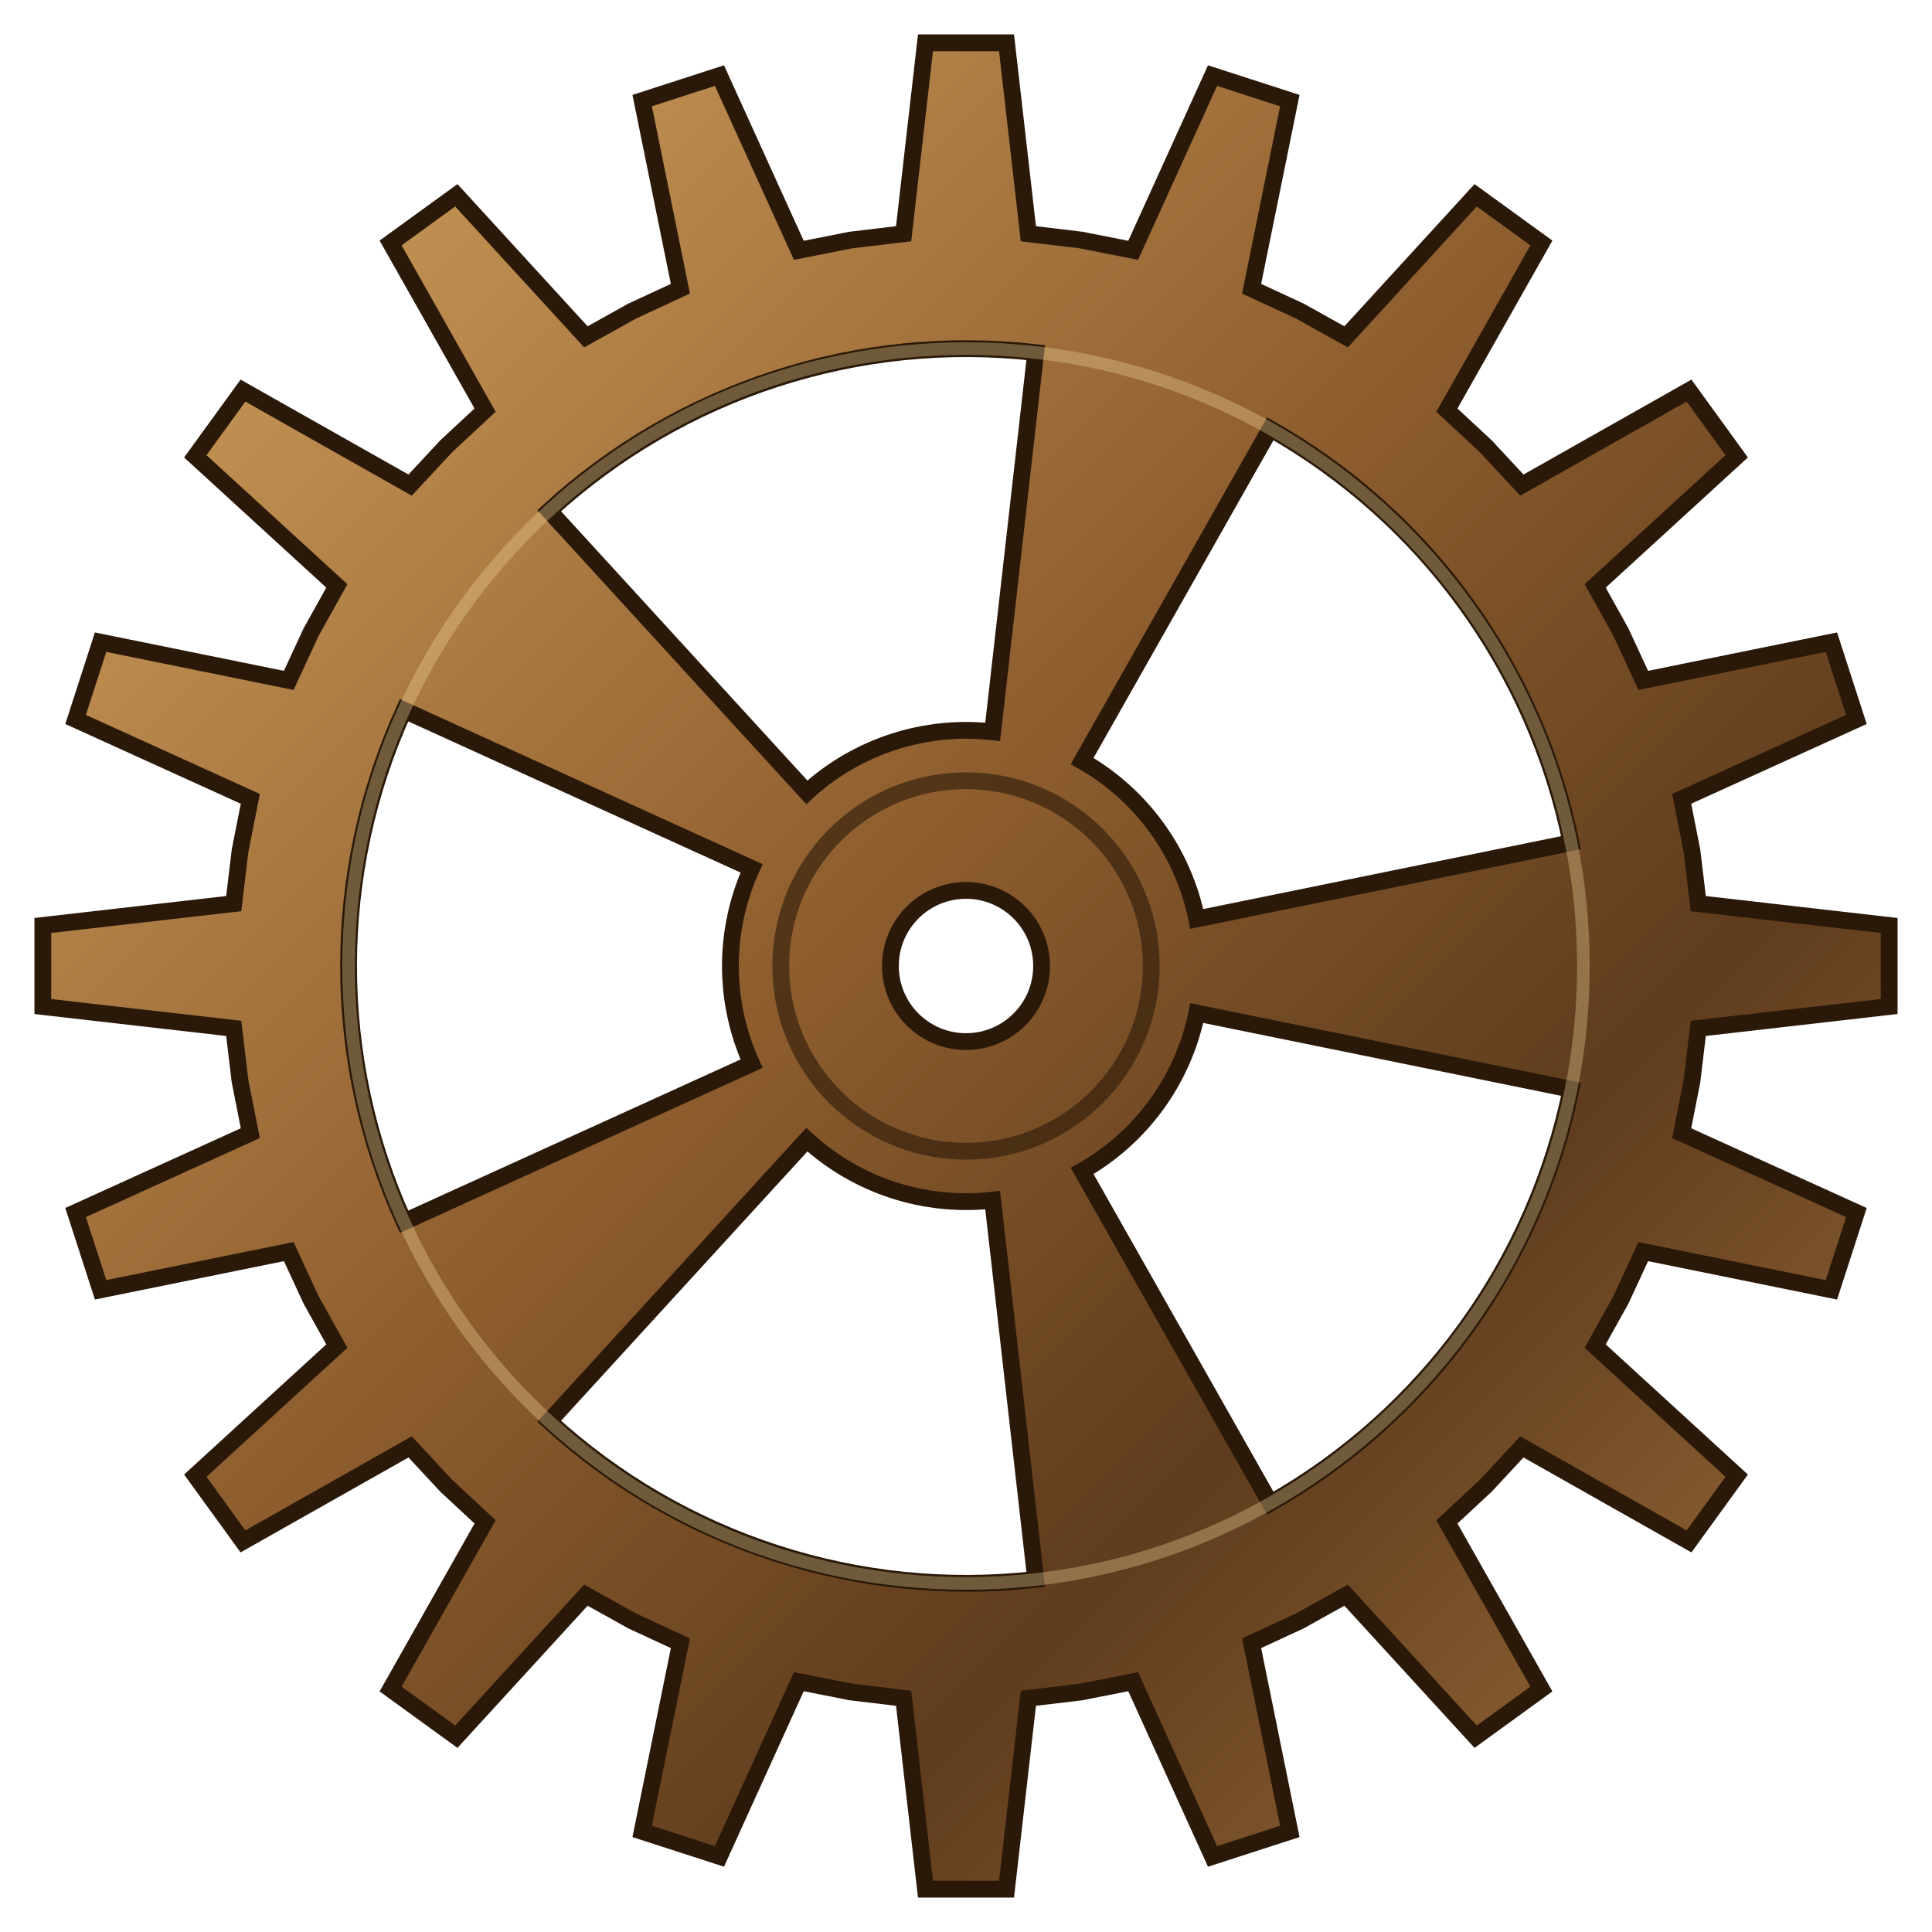
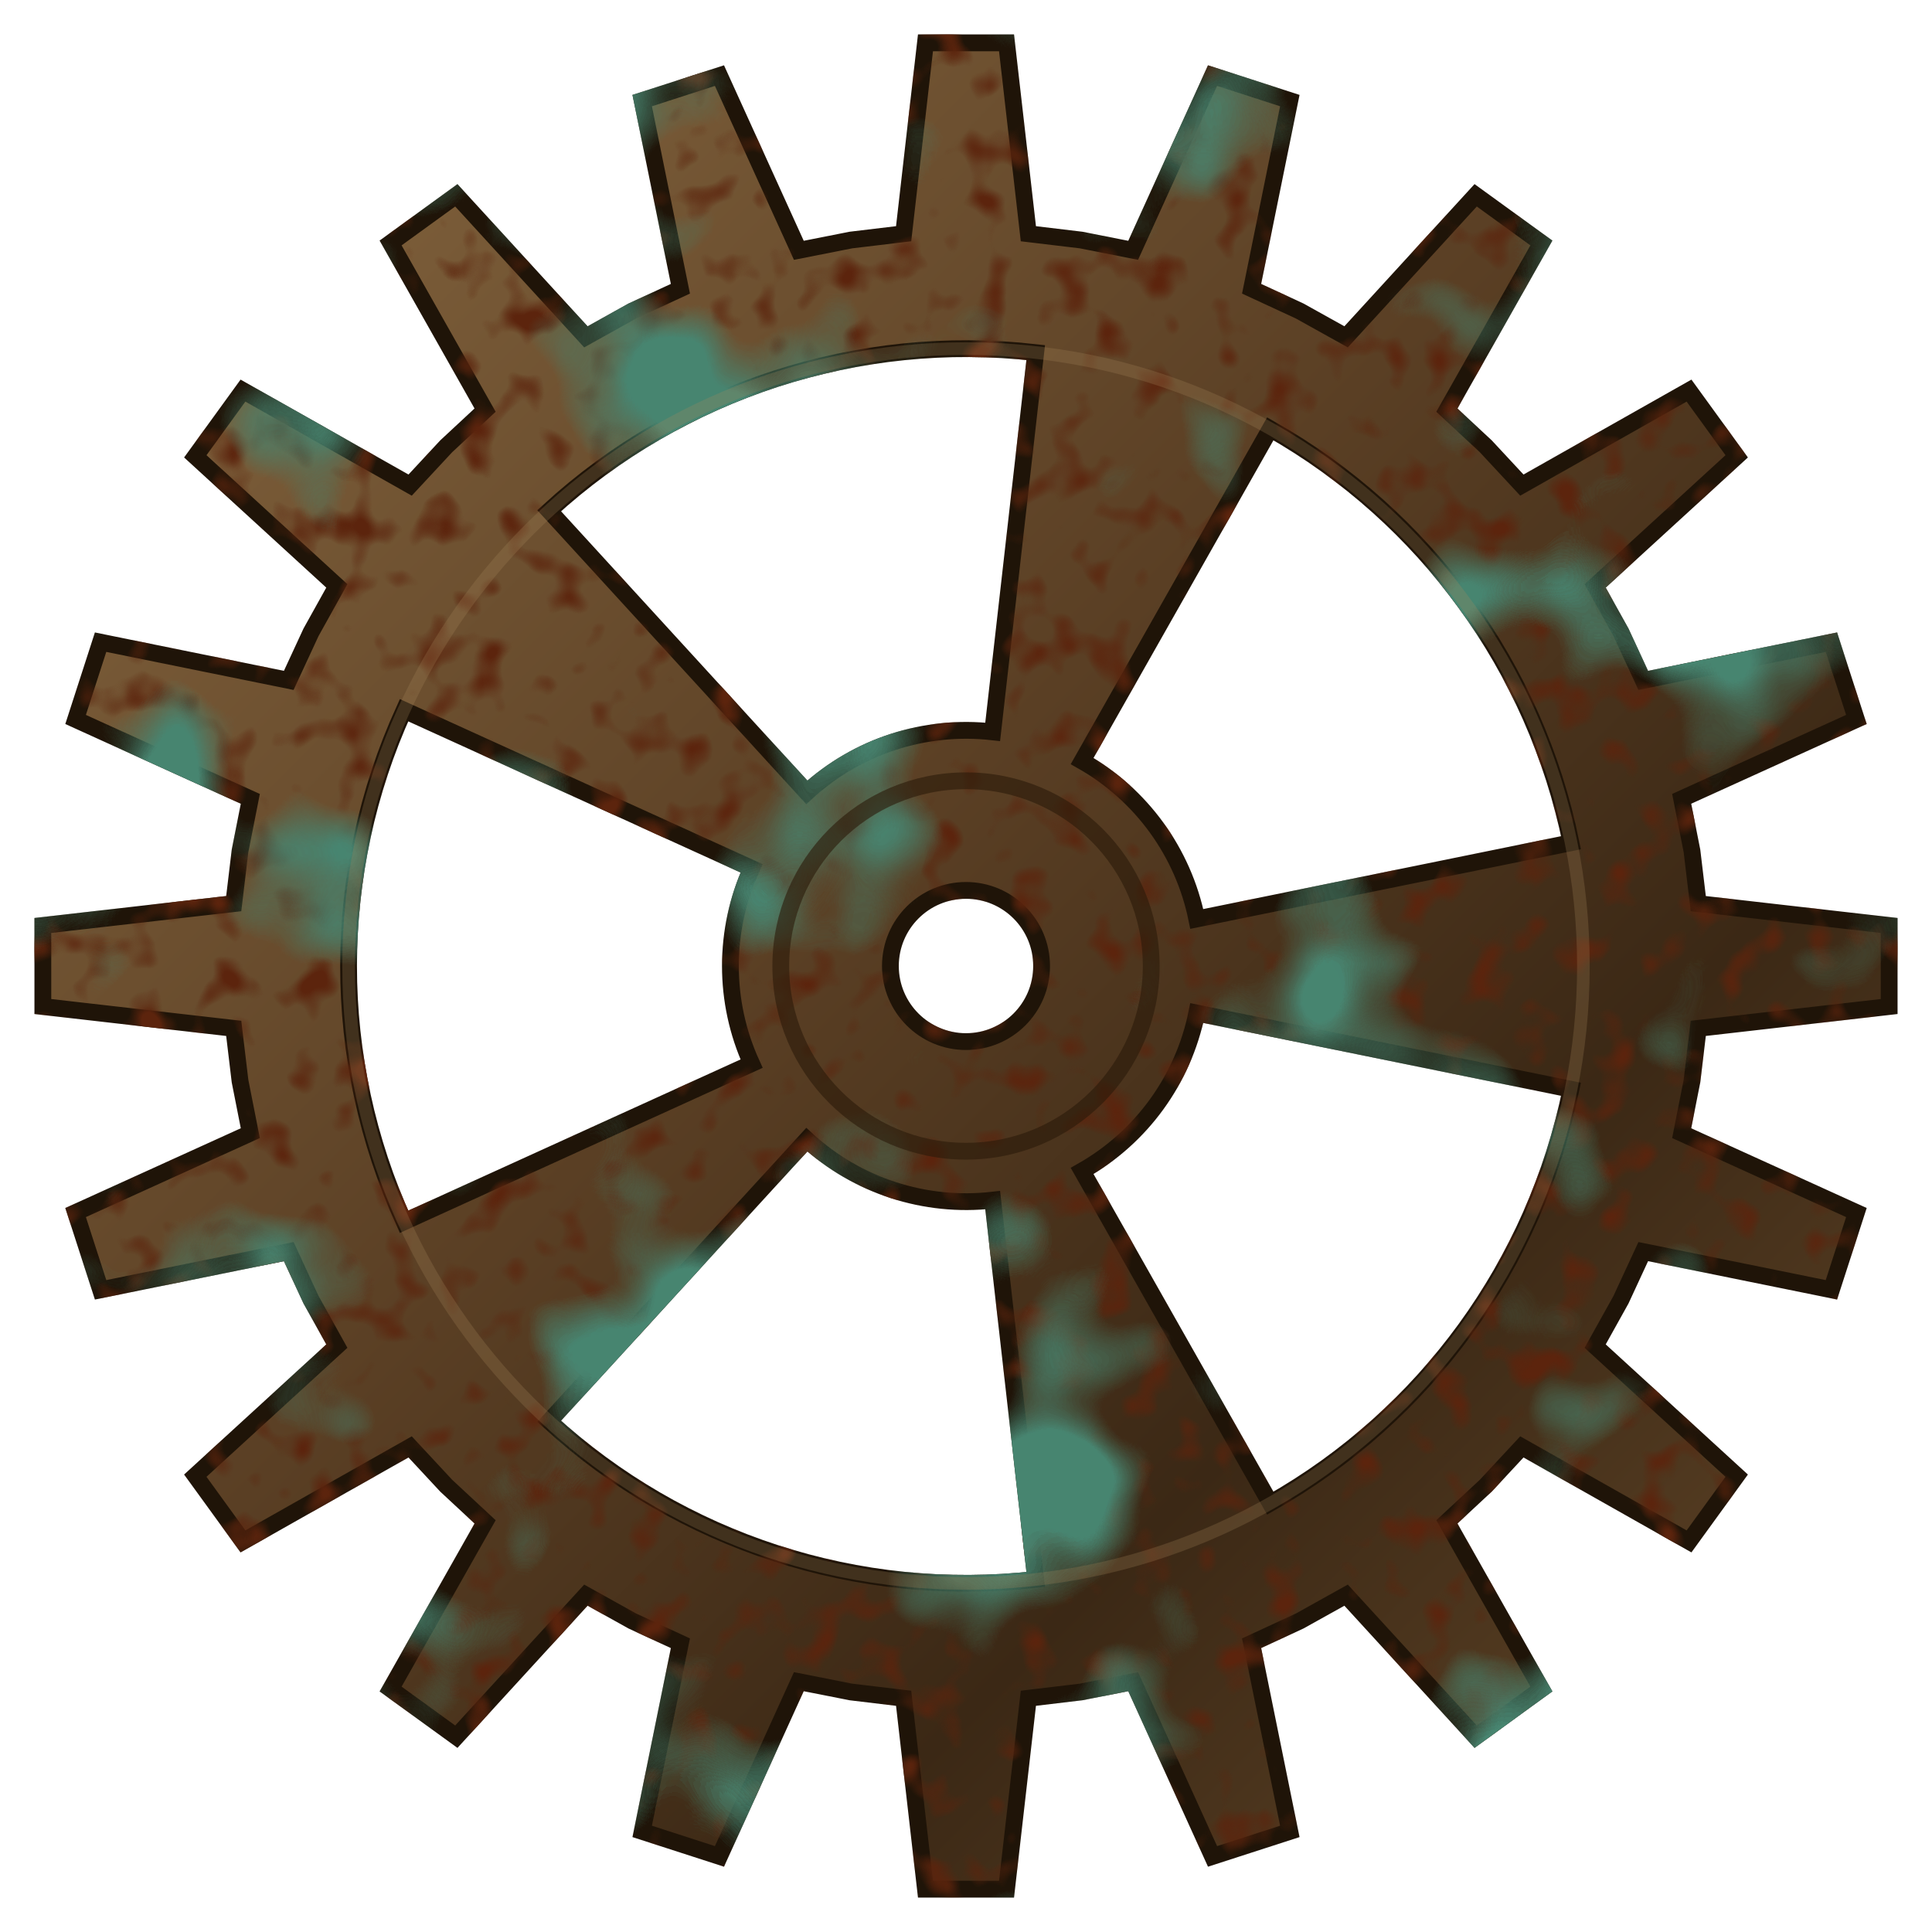
<svg xmlns="http://www.w3.org/2000/svg" viewBox="-46 -46 92 92">
  <defs>
    <linearGradient id="b" x1="0" y1="0" x2="1" y2="1">
-       <stop offset="0" stop-color="#d9a964" />
-       <stop offset="0.45" stop-color="#8f5e2e" />
-       <stop offset="0.7" stop-color="#5e3c1d" />
-       <stop offset="1" stop-color="#a9763f" />
+       <stop offset="0" stop-color="#8a6a42" />
+       <stop offset="0.45" stop-color="#5a3f24" />
+       <stop offset="0.7" stop-color="#3b2815" />
+       <stop offset="1" stop-color="#6a4d2c" />
    </linearGradient>
+     <filter id="oxidado" x="-5%" y="-5%" width="110%" height="110%" color-interpolation-filters="sRGB">
+       <feTurbulence type="fractalNoise" baseFrequency="0.09" numOctaves="3" seed="4" result="n1" />
+       <feColorMatrix in="n1" type="matrix" values="0 0 0 0 0.28 0 0 0 0 0.52 0 0 0 0 0.44 0 5.5 0 0 -3.1" result="p" />
+       <feComposite in="p" in2="SourceGraphic" operator="in" result="patina" />
+       <feTurbulence type="fractalNoise" baseFrequency="0.5" numOctaves="2" seed="9" result="n2" />
+       <feColorMatrix in="n2" type="matrix" values="0 0 0 0 0.36 0 0 0 0 0.14 0 0 0 0 0.05 4 0 0 0 -2.2" result="o" />
+       <feComposite in="o" in2="SourceGraphic" operator="in" result="oxido" />
+       <feMerge>
+         <feMergeNode in="SourceGraphic" />
+         <feMergeNode in="oxido" />
+         <feMergeNode in="patina" />
+       </feMerge>
+     </filter>
  </defs>
-   <path fill="url(#b)" fill-rule="evenodd" stroke="#2a1909" stroke-width="0.8" d="M34.57 -5.48L34.87 -2.97L43.96 -1.93L43.96 1.93L34.87 2.97L34.57 5.48L34.08 7.96L42.4 11.74L41.21 15.42L32.25 13.6L31.19 15.89L29.96 18.1L36.7 24.27L34.43 27.4L26.47 22.9L24.75 24.75L22.9 26.47L27.4 34.43L24.27 36.7L18.1 29.96L15.89 31.19L13.6 32.25L15.42 41.21L11.74 42.4L7.96 34.08L5.48 34.57L2.97 34.87L1.93 43.96L-1.93 43.96L-2.97 34.87L-5.48 34.57L-7.96 34.08L-11.74 42.4L-15.42 41.21L-13.6 32.25L-15.89 31.19L-18.1 29.96L-24.27 36.7L-27.4 34.43L-22.9 26.47L-24.75 24.75L-26.47 22.9L-34.43 27.4L-36.7 24.27L-29.96 18.1L-31.19 15.89L-32.25 13.6L-41.21 15.42L-42.4 11.74L-34.08 7.96L-34.57 5.48L-34.87 2.97L-43.96 1.93L-43.96 -1.93L-34.87 -2.97L-34.57 -5.48L-34.08 -7.96L-42.4 -11.74L-41.21 -15.42L-32.25 -13.6L-31.19 -15.89L-29.96 -18.1L-36.7 -24.27L-34.43 -27.4L-26.47 -22.9L-24.75 -24.75L-22.9 -26.47L-27.4 -34.43L-24.27 -36.7L-18.1 -29.96L-15.89 -31.19L-13.6 -32.25L-15.42 -41.21L-11.74 -42.4L-7.96 -34.08L-5.48 -34.57L-2.97 -34.87L-1.93 -43.96L1.93 -43.96L2.97 -34.87L5.48 -34.57L7.96 -34.08L11.74 -42.4L15.42 -41.21L13.6 -32.25L15.89 -31.19L18.1 -29.96L24.27 -36.7L27.4 -34.43L22.9 -26.47L24.75 -24.75L26.47 -22.9L34.43 -27.4L36.7 -24.27L29.96 -18.1L31.19 -15.89L32.25 -13.6L41.21 -15.42L42.4 -11.74L34.08 -7.96ZM28.81 5.87A29.4 29.4 0 0 1 14.49 25.58L5.53 9.76A11.22 11.22 0 0 0 10.99 2.24ZM3.32 29.21A29.4 29.4 0 0 1 -19.85 21.68L-7.58 8.27A11.22 11.22 0 0 0 1.27 11.15ZM-26.76 12.18A29.4 29.4 0 0 1 -26.76 -12.18L-10.21 -4.65A11.22 11.22 0 0 0 -10.21 4.65ZM-19.85 -21.68A29.4 29.4 0 0 1 3.32 -29.21L1.27 -11.15A11.22 11.22 0 0 0 -7.58 -8.27ZM14.49 -25.58A29.4 29.4 0 0 1 28.81 -5.87L10.99 -2.24A11.22 11.22 0 0 0 5.53 -9.76ZM3.6 0A3.6 3.6 0 1 0 -3.6 0A3.6 3.6 0 1 0 3.6 0Z" />
-   <circle r="29.4" fill="none" stroke="#f0d59a" stroke-opacity="0.35" stroke-width="0.6" />
+   <path fill="url(#b)" fill-rule="evenodd" stroke="#1f1408" stroke-width="0.8" filter="url(#oxidado)" d="M34.57 -5.48L34.87 -2.97L43.96 -1.93L43.96 1.93L34.87 2.97L34.57 5.48L34.08 7.96L42.4 11.74L41.21 15.42L32.25 13.6L31.19 15.89L29.96 18.1L36.7 24.27L34.43 27.4L26.47 22.9L24.75 24.75L22.9 26.47L27.4 34.43L24.27 36.7L18.1 29.96L15.89 31.19L13.6 32.25L15.42 41.21L11.74 42.4L7.96 34.08L5.48 34.57L2.97 34.87L1.93 43.96L-1.93 43.96L-2.97 34.87L-5.48 34.57L-7.96 34.08L-11.74 42.4L-15.42 41.21L-13.6 32.25L-15.89 31.19L-18.1 29.96L-24.27 36.7L-27.4 34.43L-22.9 26.47L-24.75 24.75L-26.47 22.9L-34.43 27.4L-36.7 24.27L-29.96 18.1L-31.19 15.89L-32.25 13.6L-41.21 15.42L-42.4 11.74L-34.08 7.96L-34.57 5.48L-34.87 2.97L-43.96 1.93L-43.96 -1.93L-34.87 -2.97L-34.57 -5.48L-34.08 -7.96L-42.4 -11.74L-41.21 -15.42L-32.25 -13.6L-31.19 -15.89L-29.96 -18.1L-36.7 -24.27L-34.43 -27.4L-26.47 -22.9L-24.75 -24.75L-22.9 -26.47L-27.4 -34.43L-24.27 -36.7L-18.1 -29.96L-15.89 -31.19L-13.6 -32.25L-15.42 -41.21L-11.74 -42.4L-7.96 -34.08L-5.48 -34.57L-2.97 -34.87L-1.93 -43.96L1.93 -43.96L2.97 -34.87L5.48 -34.57L7.96 -34.08L11.74 -42.4L15.42 -41.21L13.6 -32.25L15.89 -31.19L18.1 -29.96L24.27 -36.7L27.4 -34.43L22.9 -26.47L24.75 -24.75L26.47 -22.9L34.43 -27.4L36.7 -24.27L29.96 -18.1L31.19 -15.89L32.25 -13.6L41.21 -15.42L42.4 -11.74L34.08 -7.96ZM28.81 5.87A29.4 29.4 0 0 1 14.49 25.58L5.53 9.76A11.22 11.22 0 0 0 10.99 2.24ZM3.32 29.21A29.4 29.4 0 0 1 -19.85 21.68L-7.58 8.27A11.22 11.22 0 0 0 1.27 11.15ZM-26.76 12.18A29.4 29.4 0 0 1 -26.76 -12.18L-10.21 -4.65A11.22 11.22 0 0 0 -10.21 4.65ZM-19.85 -21.68A29.4 29.4 0 0 1 3.32 -29.21L1.27 -11.15A11.22 11.22 0 0 0 -7.58 -8.27ZM14.49 -25.58A29.4 29.4 0 0 1 28.81 -5.87L10.99 -2.24A11.22 11.22 0 0 0 5.53 -9.76ZM3.6 0A3.6 3.6 0 1 0 -3.6 0A3.6 3.6 0 1 0 3.6 0Z" />
+   <circle r="29.4" fill="none" stroke="#a88a5c" stroke-opacity="0.25" stroke-width="0.6" />
  <circle r="8.82" fill="none" stroke="#2a1909" stroke-opacity="0.6" stroke-width="0.8" />
</svg>
